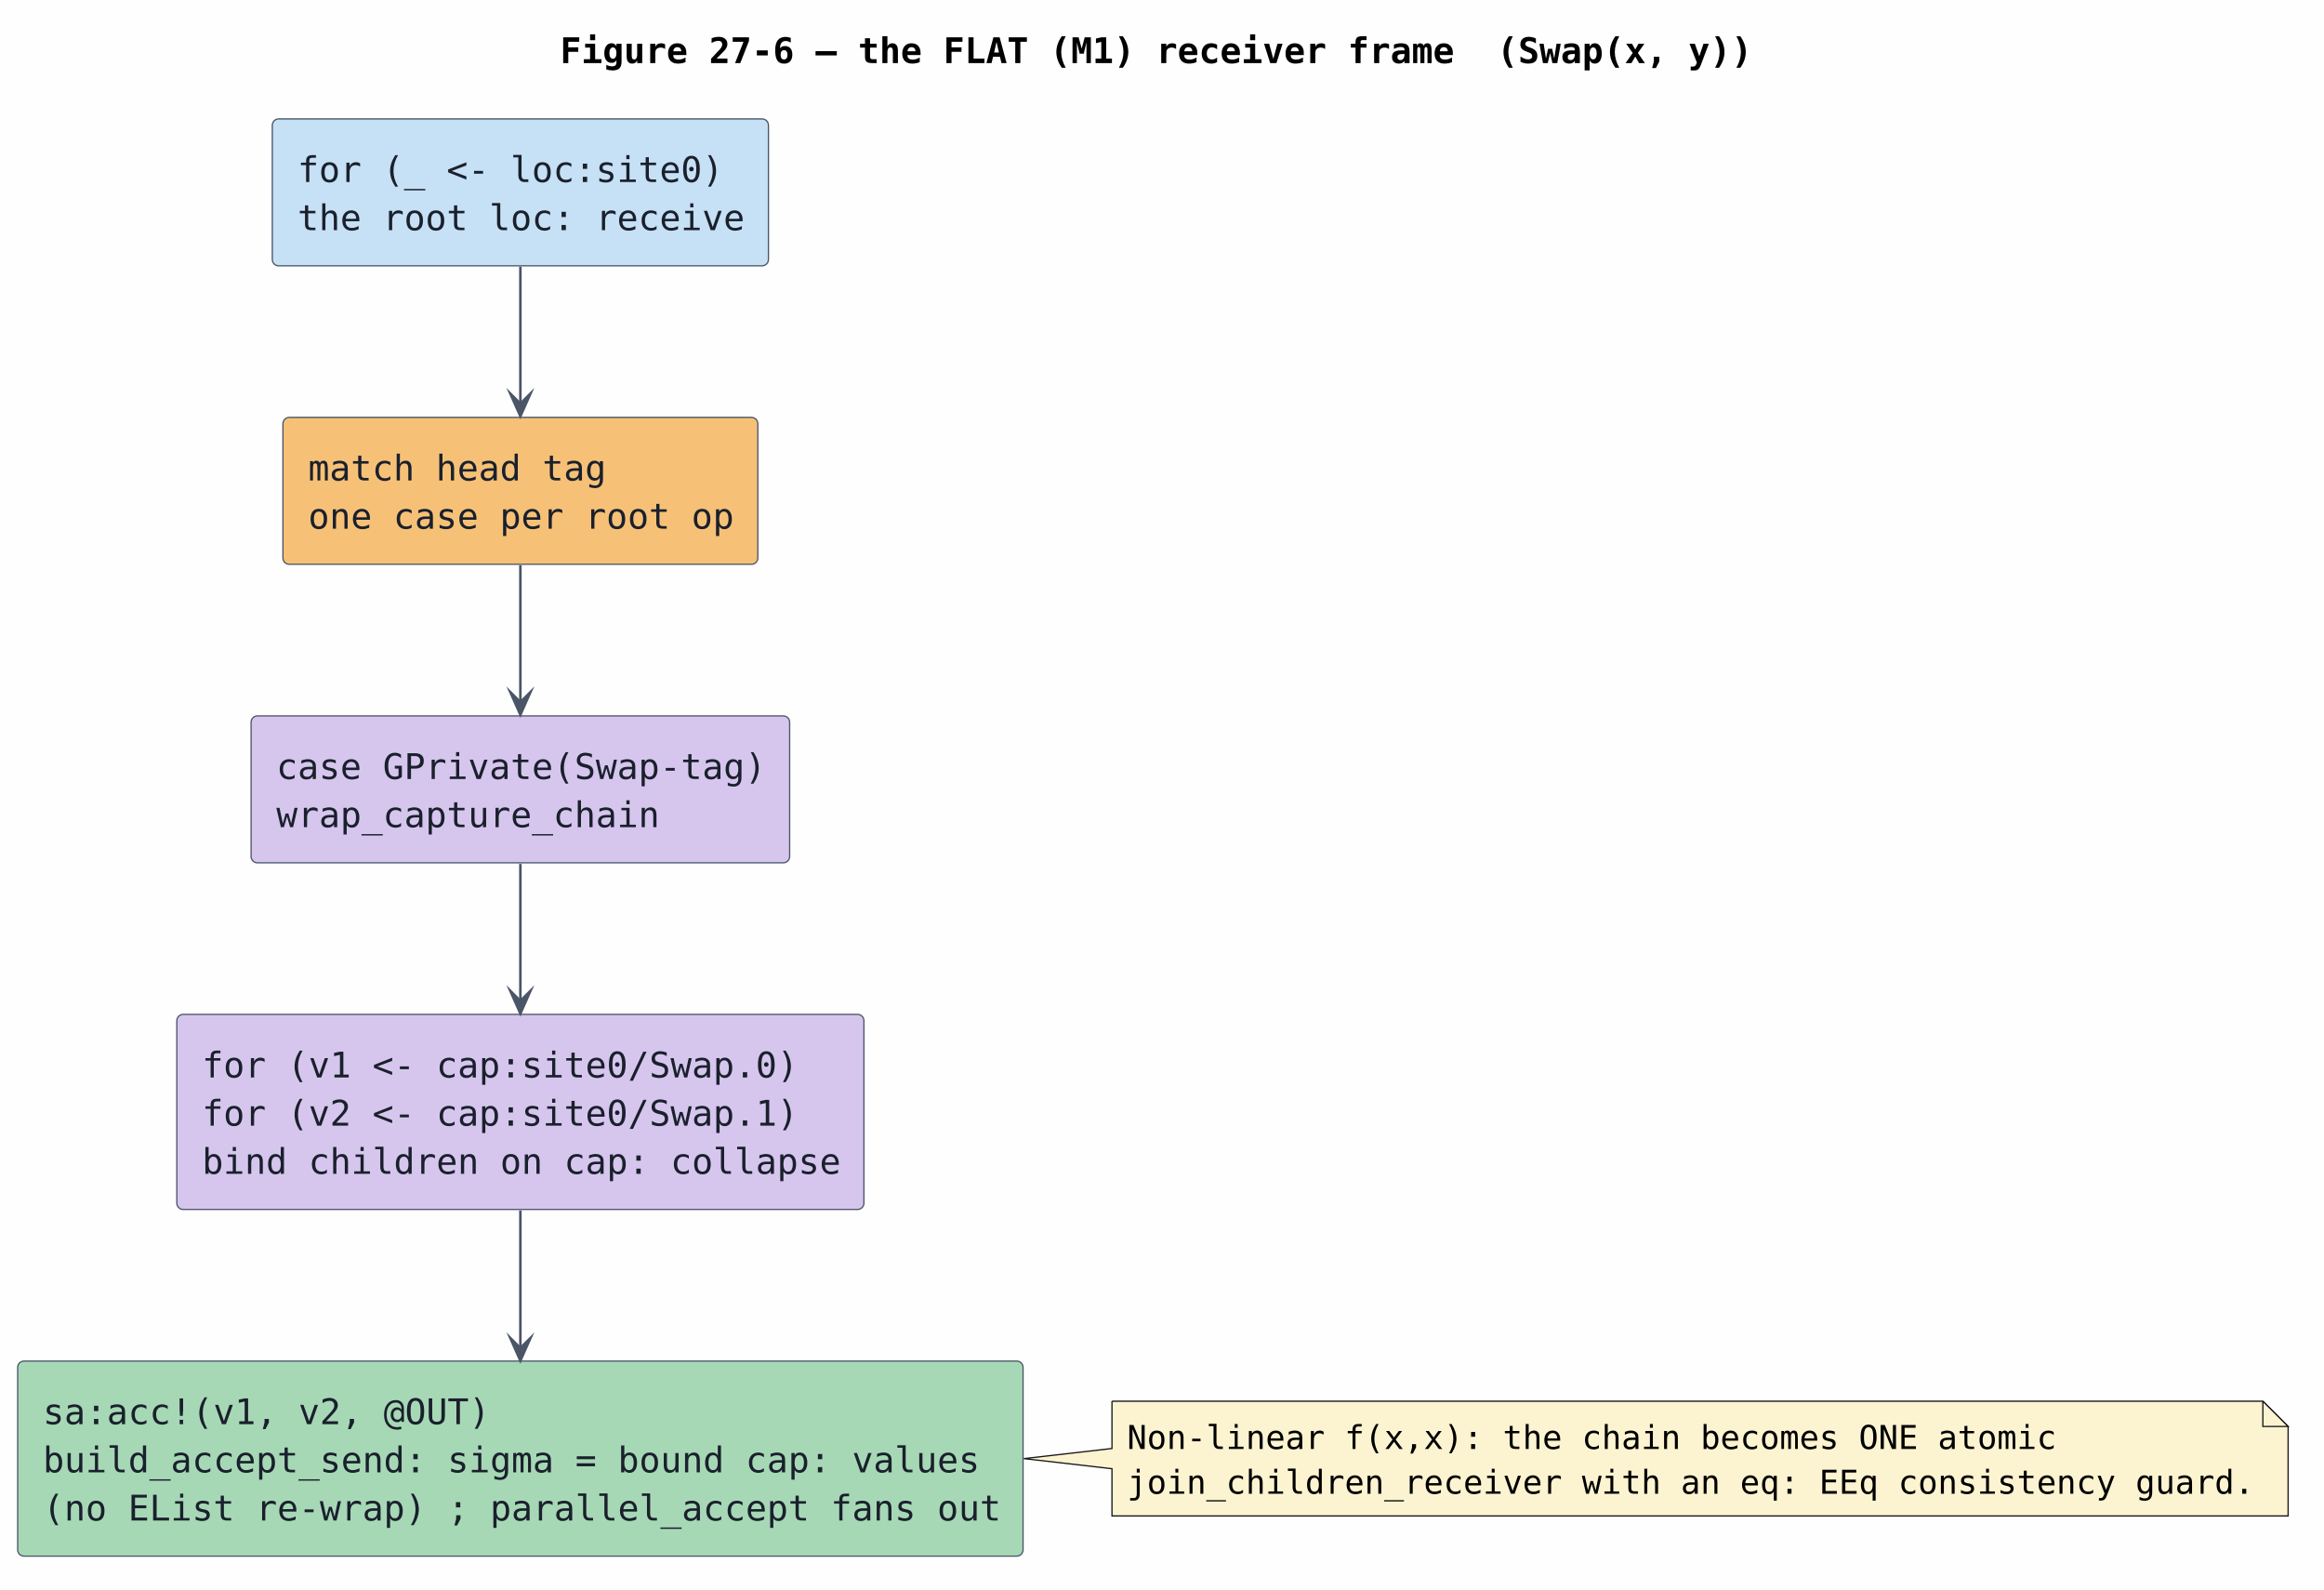
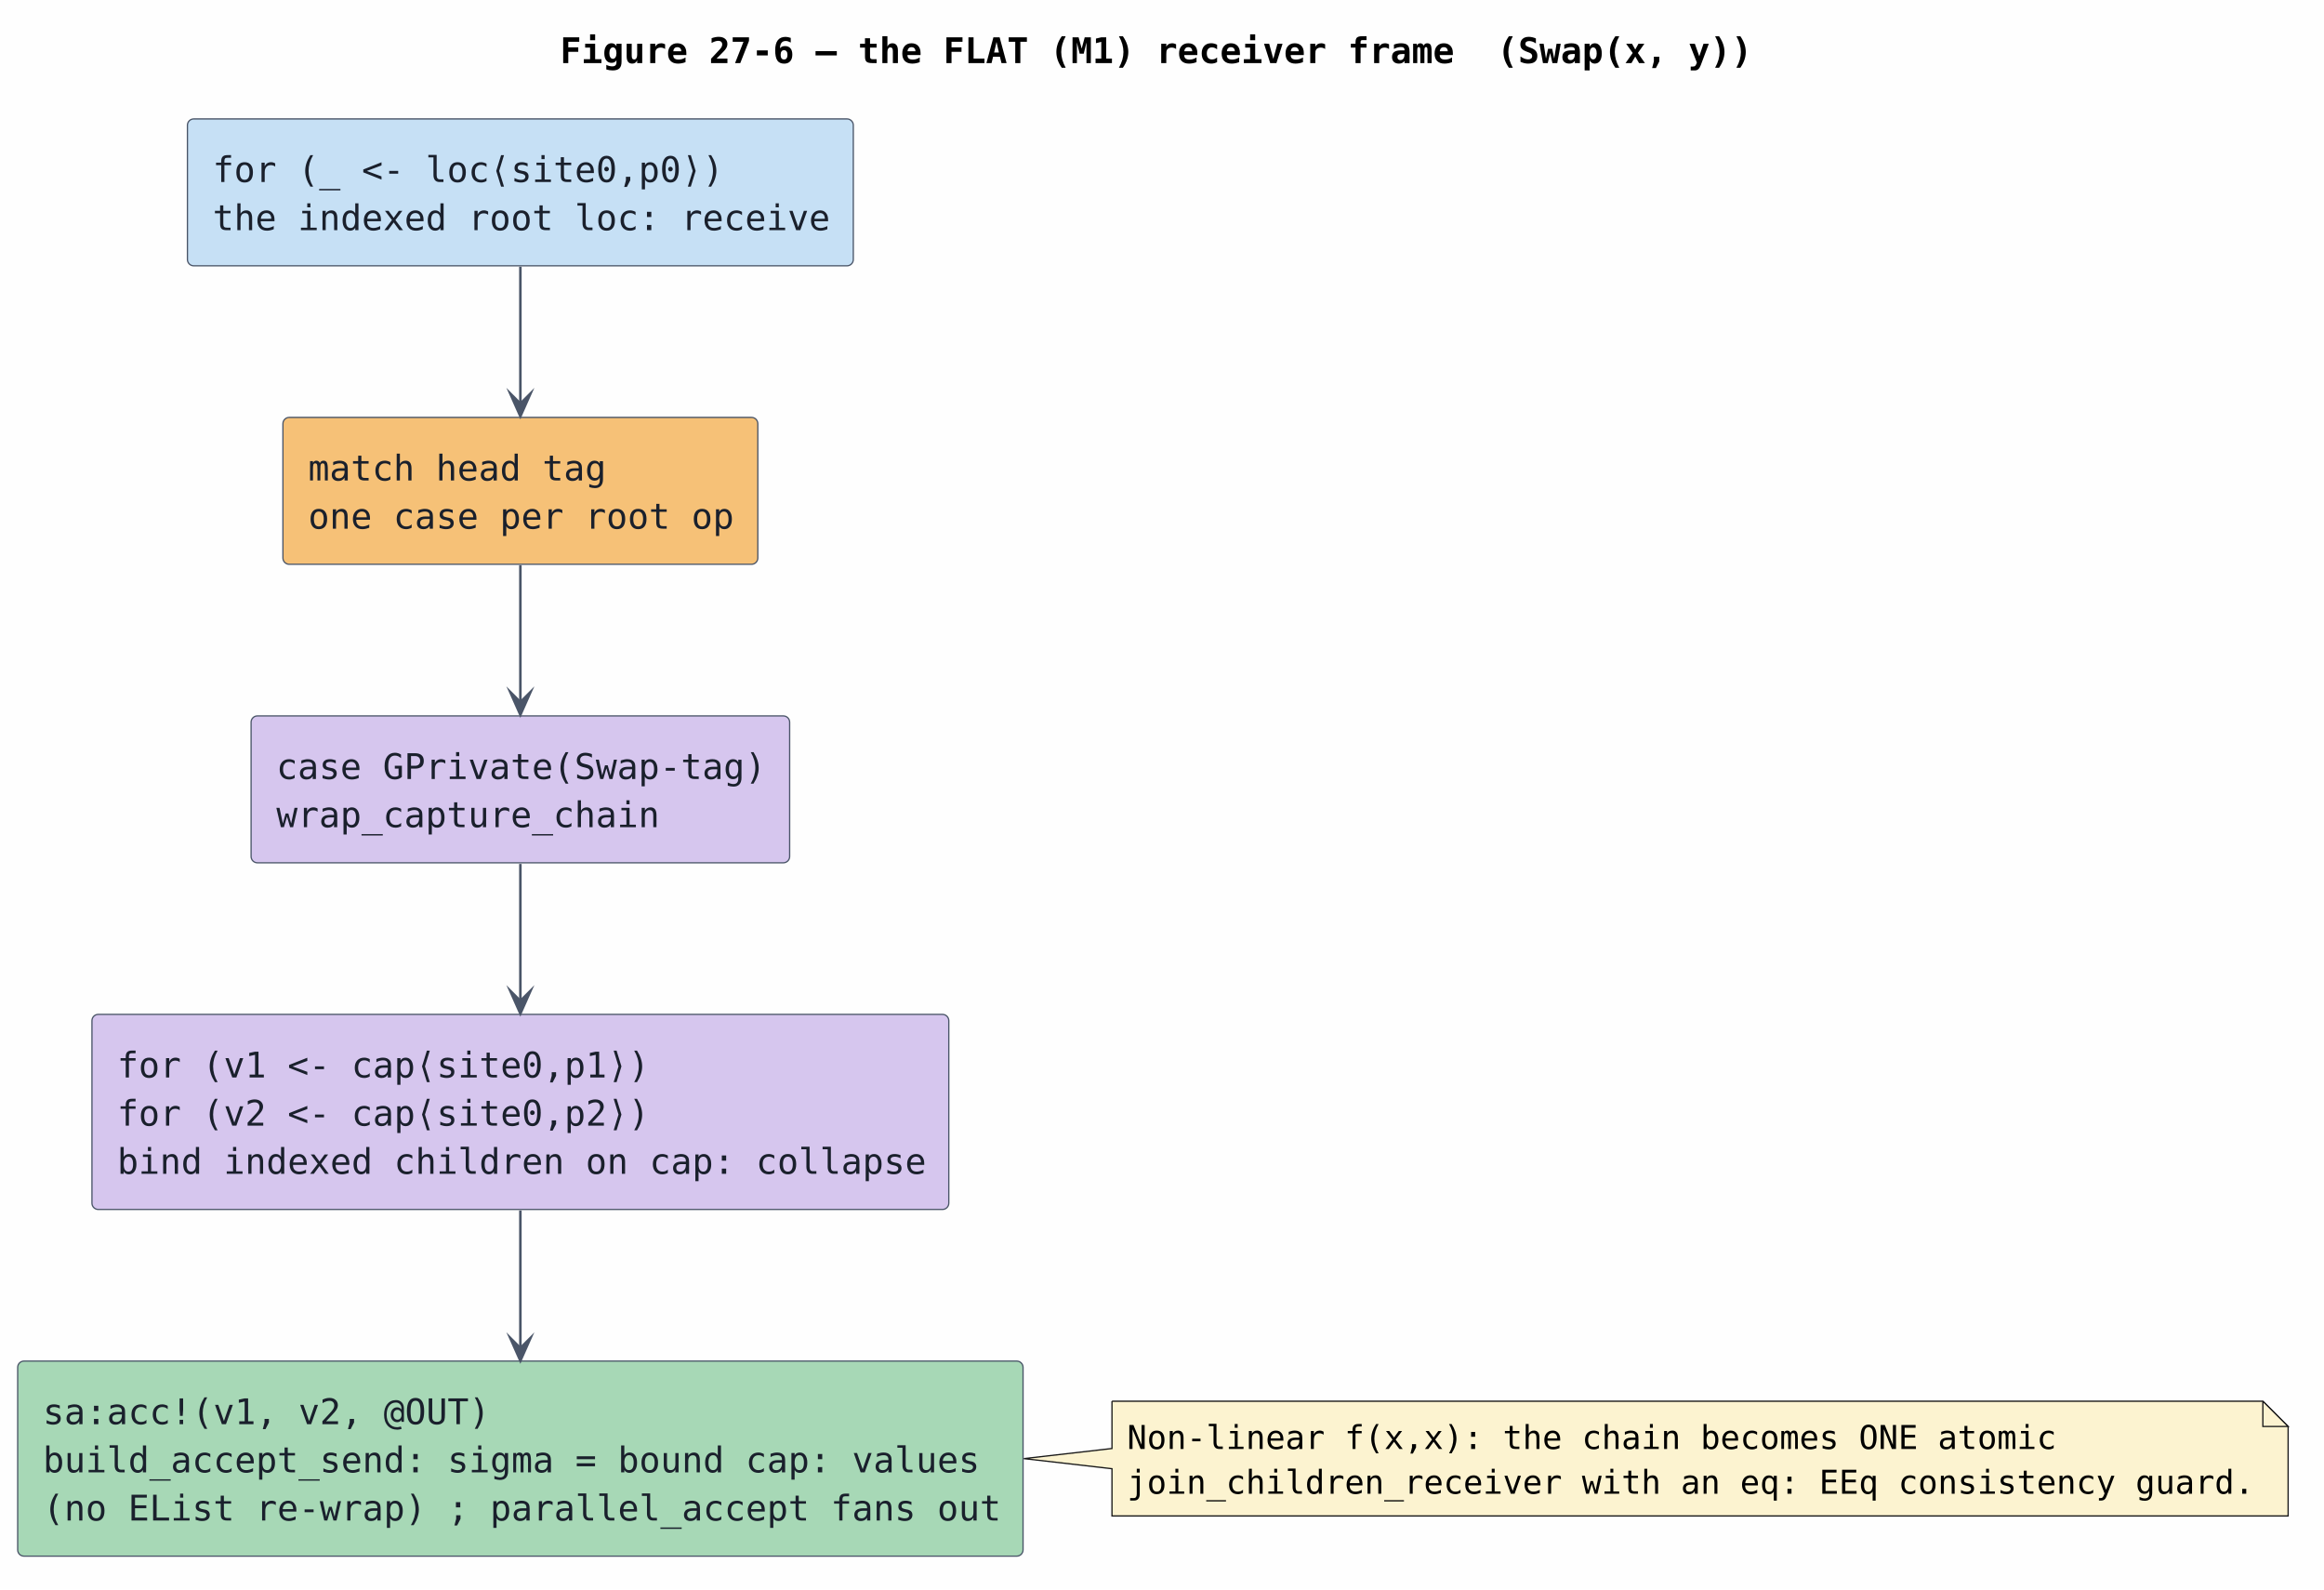
<svg xmlns="http://www.w3.org/2000/svg" contentStyleType="text/css" data-diagram-type="DESCRIPTION" height="629px" preserveAspectRatio="none" style="width:920px;height:629px;background:#FEFEFE;" version="1.1" viewBox="0 0 920 629" width="920px" zoomAndPan="magnify">
  <defs />
  <g>
    <rect fill="#FEFEFE" height="629" style="stroke:none;stroke-width:1;" width="920" x="0" y="0" />
    <g class="title" data-source-line="12">
      <text fill="#000000" font-family="monospace" font-size="14" font-weight="700" lengthAdjust="spacing" textLength="470.398" x="221.701" y="24.966">Figure 27-6 — the FLAT (M1) receiver frame  (Swap(x, y))</text>
    </g>
    <g class="entity" data-qualified-name="ROOT" data-source-line="14" id="ent0001">
-       <rect fill="#C6E0F5" height="58.136" rx="2.5" ry="2.5" style="stroke:#4A5568;stroke-width:0.5;" width="196.399" x="107.8" y="47.068" />
-       <text fill="#1A202C" font-family="monospace" font-size="14" lengthAdjust="spacing" textLength="167.999" x="117.8" y="72.034">for (_ &lt;- loc:site0)</text>
-       <text fill="#1A202C" font-family="monospace" font-size="14" lengthAdjust="spacing" textLength="176.399" x="117.8" y="91.102">the root loc: receive</text>
+       <rect fill="#C6E0F5" height="58.136" rx="2.5" ry="2.5" style="stroke:#4A5568;stroke-width:0.5;" width="263.599" x="74.2" y="47.068" />
+       <text fill="#1A202C" font-family="monospace" font-size="14" lengthAdjust="spacing" textLength="201.599" x="84.2" y="72.034">for (_ &lt;- loc⟨site0,p0⟩)</text>
+       <text fill="#1A202C" font-family="monospace" font-size="14" lengthAdjust="spacing" textLength="243.599" x="84.2" y="91.102">the indexed root loc: receive</text>
    </g>
    <g class="entity" data-qualified-name="MATCH" data-source-line="15" id="ent0002">
      <rect fill="#F6C177" height="58.136" rx="2.5" ry="2.5" style="stroke:#4A5568;stroke-width:0.5;" width="187.999" x="112" y="165.198" />
      <text fill="#1A202C" font-family="monospace" font-size="14" lengthAdjust="spacing" textLength="117.6" x="122" y="190.164">match head tag</text>
      <text fill="#1A202C" font-family="monospace" font-size="14" lengthAdjust="spacing" textLength="167.999" x="122" y="209.232">one case per root op</text>
    </g>
    <g class="entity" data-qualified-name="CASE" data-source-line="16" id="ent0003">
      <rect fill="#D6C6EE" height="58.136" rx="2.5" ry="2.5" style="stroke:#4A5568;stroke-width:0.5;" width="213.199" x="99.4" y="283.338" />
      <text fill="#1A202C" font-family="monospace" font-size="14" lengthAdjust="spacing" textLength="193.199" x="109.4" y="308.304">case GPrivate(Swap-tag)</text>
      <text fill="#1A202C" font-family="monospace" font-size="14" lengthAdjust="spacing" textLength="151.199" x="109.4" y="327.372">wrap_capture_chain</text>
    </g>
    <g class="entity" data-qualified-name="CAP" data-source-line="17" id="ent0004">
-       <rect fill="#D6C6EE" height="77.204" rx="2.5" ry="2.5" style="stroke:#4A5568;stroke-width:0.5;" width="271.999" x="70" y="401.468" />
-       <text fill="#1A202C" font-family="monospace" font-size="14" lengthAdjust="spacing" textLength="235.199" x="80" y="426.434">for (v1 &lt;- cap:site0/Swap.0)</text>
-       <text fill="#1A202C" font-family="monospace" font-size="14" lengthAdjust="spacing" textLength="235.199" x="80" y="445.502">for (v2 &lt;- cap:site0/Swap.1)</text>
-       <text fill="#1A202C" font-family="monospace" font-size="14" lengthAdjust="spacing" textLength="251.999" x="80" y="464.57">bind children on cap: collapse</text>
+       <rect fill="#D6C6EE" height="77.204" rx="2.5" ry="2.5" style="stroke:#4A5568;stroke-width:0.5;" width="339.199" x="36.4" y="401.468" />
+       <text fill="#1A202C" font-family="monospace" font-size="14" lengthAdjust="spacing" textLength="209.999" x="46.4" y="426.434">for (v1 &lt;- cap⟨site0,p1⟩)</text>
+       <text fill="#1A202C" font-family="monospace" font-size="14" lengthAdjust="spacing" textLength="209.999" x="46.4" y="445.502">for (v2 &lt;- cap⟨site0,p2⟩)</text>
+       <text fill="#1A202C" font-family="monospace" font-size="14" lengthAdjust="spacing" textLength="319.199" x="46.4" y="464.57">bind indexed children on cap: collapse</text>
    </g>
    <g class="entity" data-qualified-name="ACC" data-source-line="18" id="ent0005">
      <rect fill="#A7D8B6" height="77.204" rx="2.5" ry="2.5" style="stroke:#4A5568;stroke-width:0.5;" width="397.998" x="7" y="538.678" />
      <text fill="#1A202C" font-family="monospace" font-size="14" lengthAdjust="spacing" textLength="176.399" x="17" y="563.644">sa:acc!(v1, v2, @OUT)</text>
      <text fill="#1A202C" font-family="monospace" font-size="14" lengthAdjust="spacing" textLength="369.598" x="17" y="582.712">build_accept_send: sigma = bound cap: values</text>
      <text fill="#1A202C" font-family="monospace" font-size="14" lengthAdjust="spacing" textLength="377.998" x="17" y="601.78">(no EList re-wrap) ; parallel_accept fans out</text>
    </g>
    <g class="entity" data-qualified-name="GMN10" data-source-line="26" id="ent0011">
      <path d="M440.2,554.568 L440.2,573.278 L405.3,577.278 L440.2,581.278 L440.2,599.98 A0,0 0 0 0 440.2,599.98 L905.8,599.98 A0,0 0 0 0 905.8,599.98 L905.8,564.568 L895.8,554.568 L440.2,554.568 A0,0 0 0 0 440.2,554.568" fill="#FCF3D0" style="stroke:#181818;stroke-width:0.5;" />
      <path d="M895.8,554.568 L895.8,564.568 L905.8,564.568 L895.8,554.568" fill="#FCF3D0" style="stroke:#181818;stroke-width:0.5;" />
      <text fill="#000000" font-family="monospace" font-size="13" lengthAdjust="spacing" textLength="366.6" x="446.2" y="573.465">Non-linear f(x,x): the chain becomes ONE atomic</text>
      <text fill="#000000" font-family="monospace" font-size="13" lengthAdjust="spacing" textLength="444.6" x="446.2" y="591.171">join_children_receiver with an eq: EEq consistency guard.</text>
    </g>
    <g class="link" data-entity-1="ent0001" data-entity-2="ent0002" data-link-type="dependency" data-source-line="20" id="lnk6">
      <path d="M206,105.538 C206,123.538 206,141.728 206,159.748" fill="none" id="ROOT-to-MATCH" style="stroke:#4A5568;stroke-width:1;" />
      <polygon fill="#4A5568" points="206,164.748,210,155.748,206,159.748,202,155.748,206,164.748" style="stroke:#4A5568;stroke-width:1;stroke-linejoin:miter;stroke-miterlimit:10;" />
    </g>
    <g class="link" data-entity-1="ent0002" data-entity-2="ent0003" data-link-type="dependency" data-source-line="21" id="lnk7">
      <path d="M206,223.678 C206,241.678 206,259.868 206,277.888" fill="none" id="MATCH-to-CASE" style="stroke:#4A5568;stroke-width:1;" />
      <polygon fill="#4A5568" points="206,282.888,210,273.888,206,277.888,202,273.888,206,282.888" style="stroke:#4A5568;stroke-width:1;stroke-linejoin:miter;stroke-miterlimit:10;" />
    </g>
    <g class="link" data-entity-1="ent0003" data-entity-2="ent0004" data-link-type="dependency" data-source-line="22" id="lnk8">
      <path d="M206,341.918 C206,359.448 206,377.108 206,396.138" fill="none" id="CASE-to-CAP" style="stroke:#4A5568;stroke-width:1;" />
      <polygon fill="#4A5568" points="206,401.138,210,392.138,206,396.138,202,392.138,206,401.138" style="stroke:#4A5568;stroke-width:1;stroke-linejoin:miter;stroke-miterlimit:10;" />
    </g>
    <g class="link" data-entity-1="ent0004" data-entity-2="ent0005" data-link-type="dependency" data-source-line="23" id="lnk9">
      <path d="M206,479.098 C206,497.688 206,514.988 206,533.538" fill="none" id="CAP-to-ACC" style="stroke:#4A5568;stroke-width:1;" />
      <polygon fill="#4A5568" points="206,538.538,210,529.538,206,533.538,202,529.538,206,538.538" style="stroke:#4A5568;stroke-width:1;stroke-linejoin:miter;stroke-miterlimit:10;" />
    </g>
  </g>
</svg>
